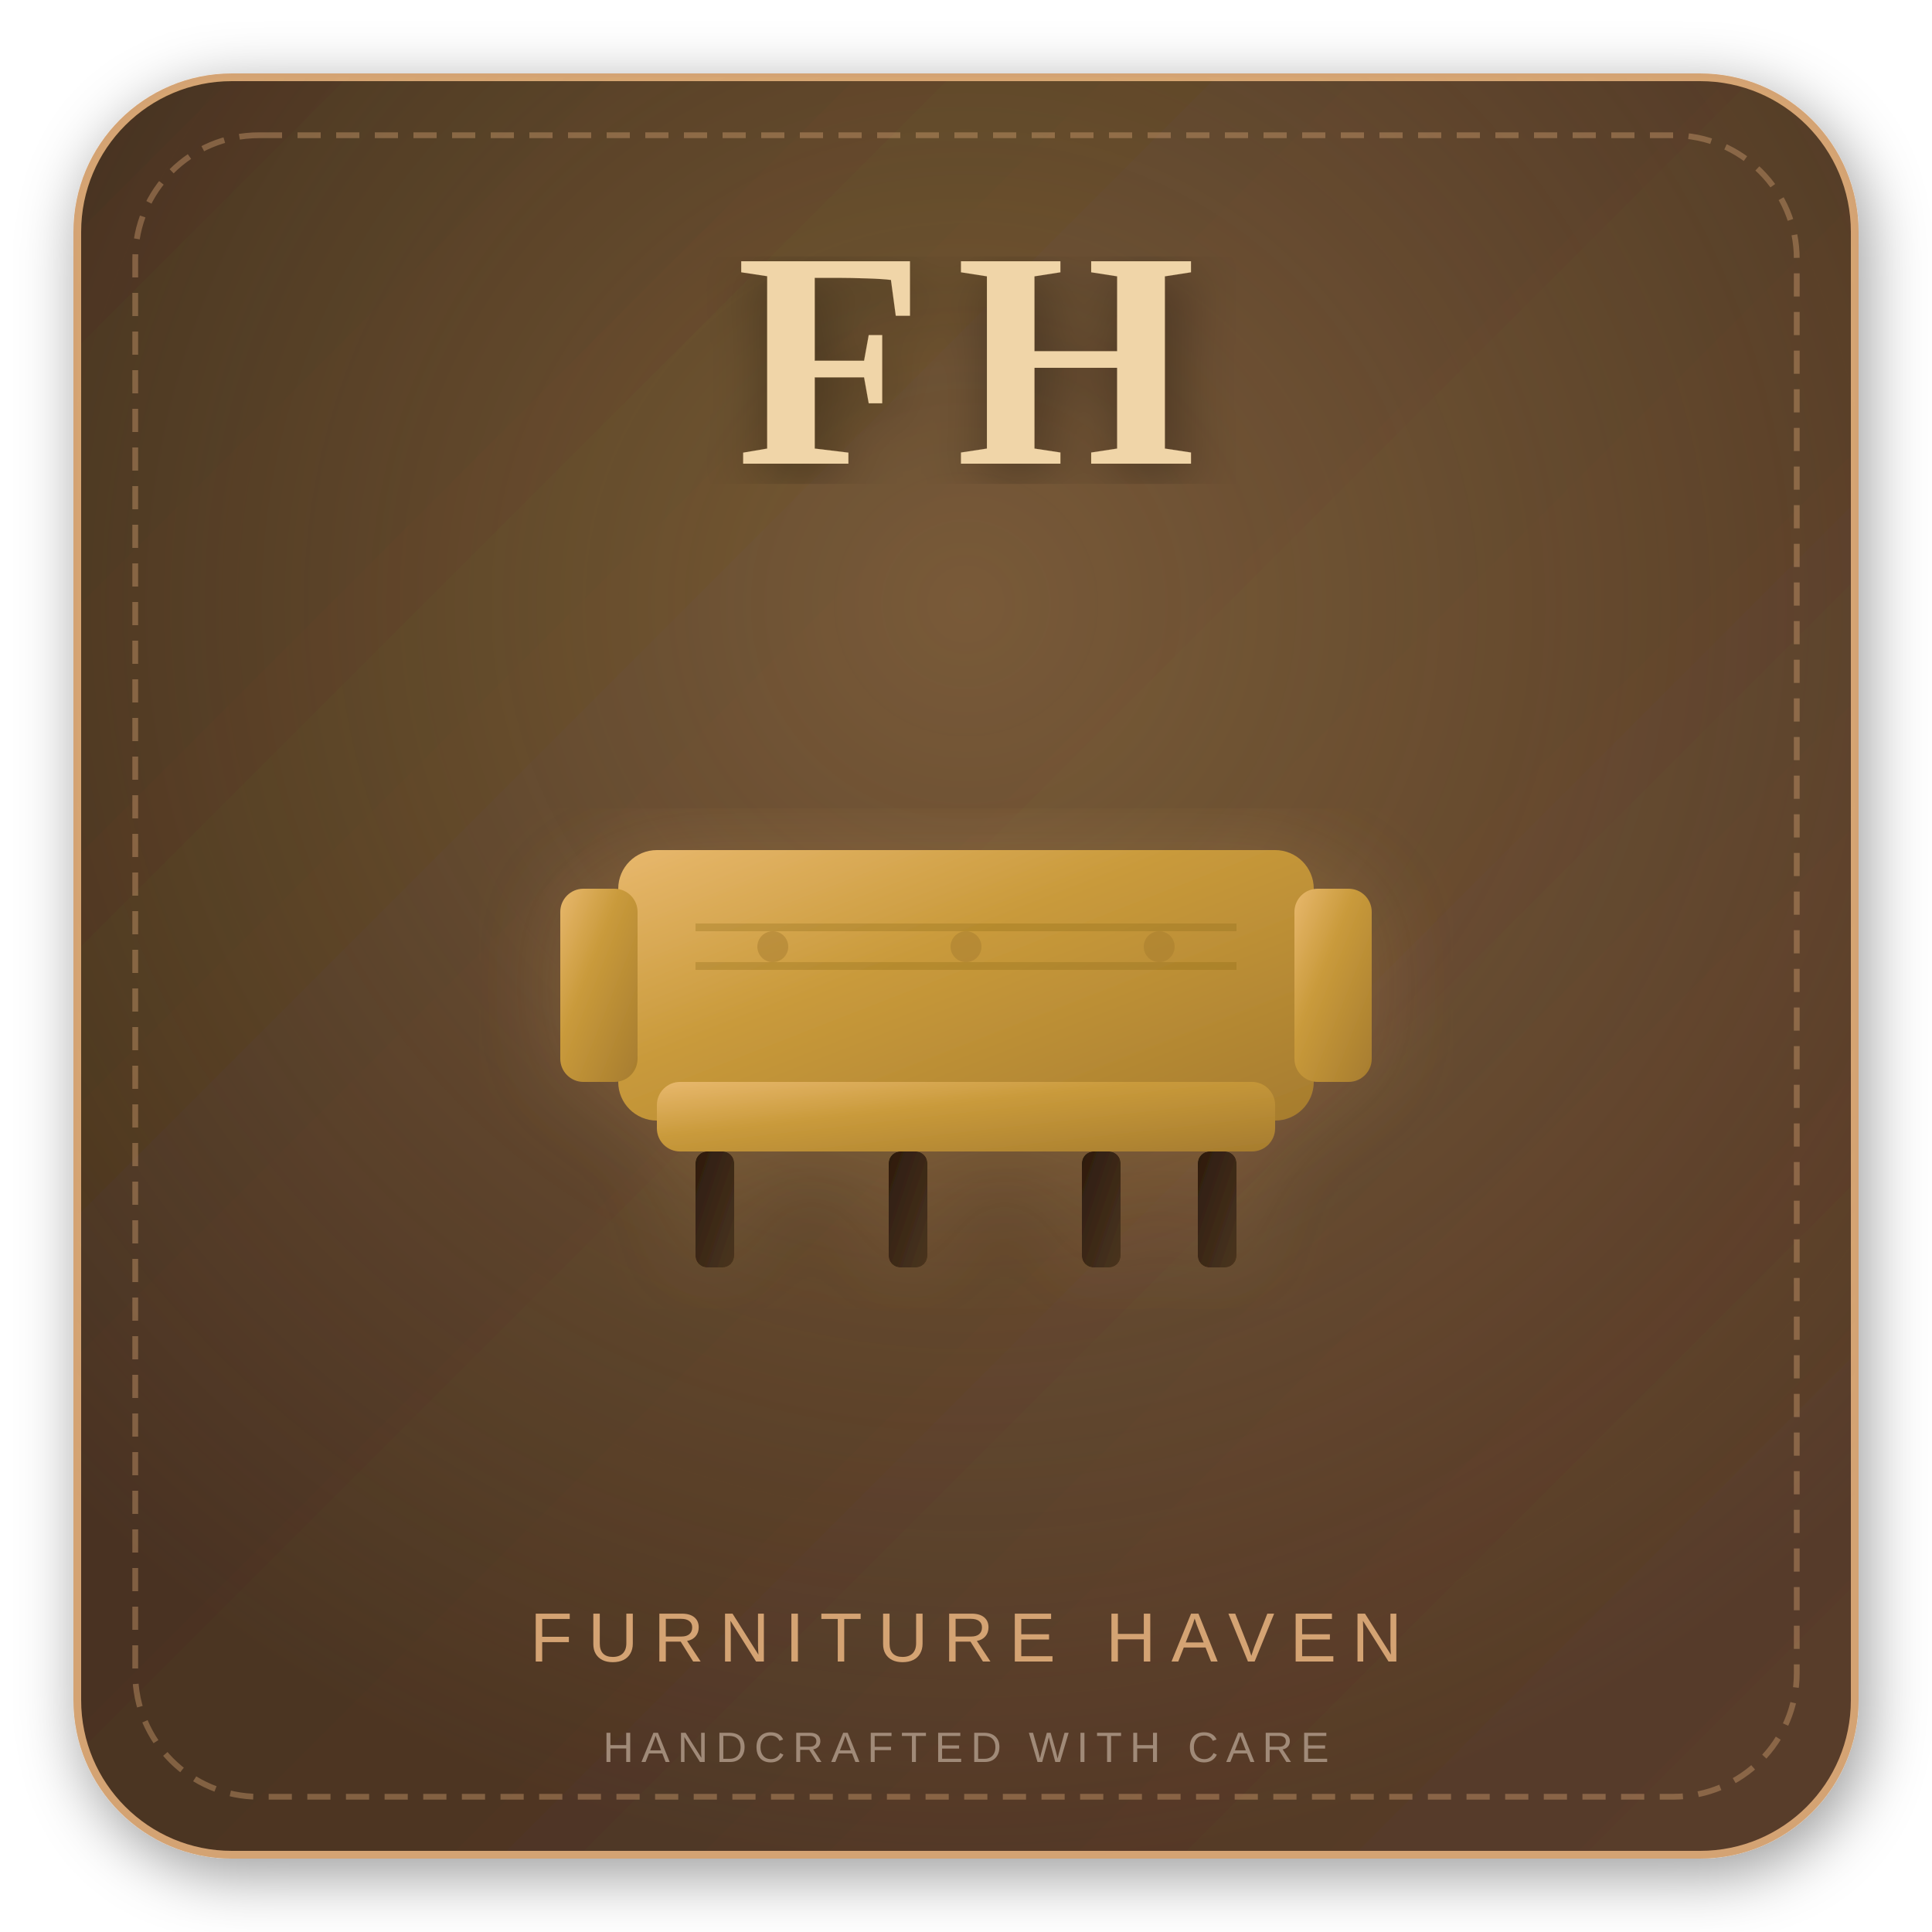
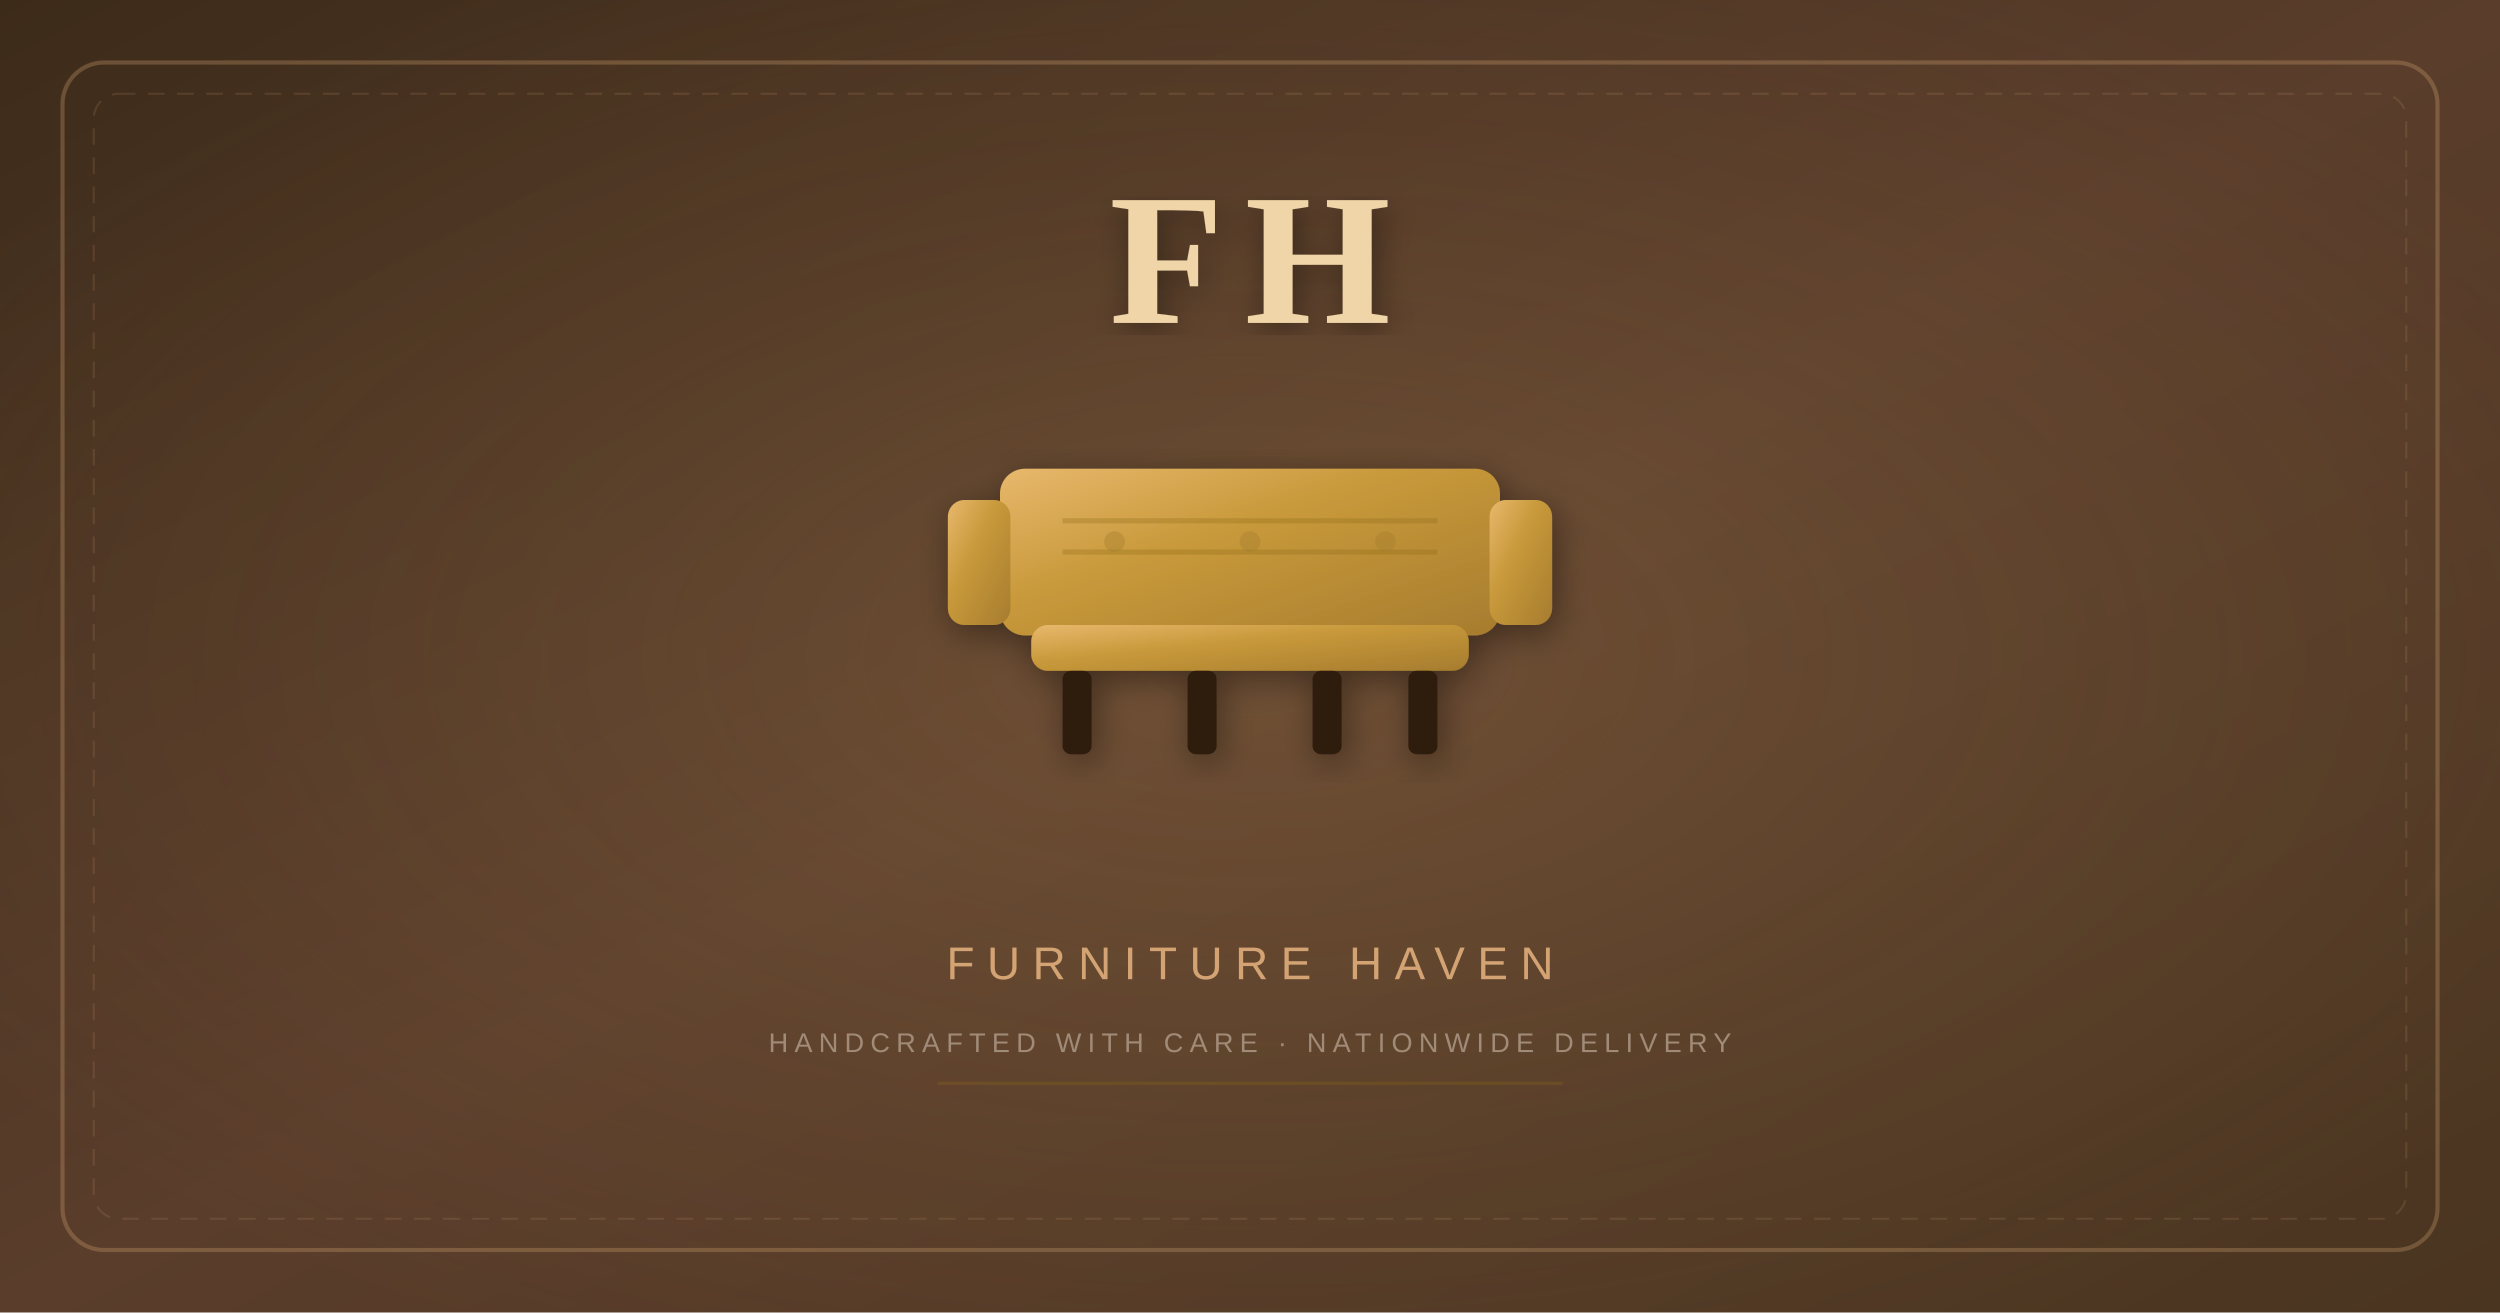
- <svg xmlns="http://www.w3.org/2000/svg" viewBox="0 0 500 500" width="500" height="500">
+ <svg xmlns="http://www.w3.org/2000/svg" viewBox="0 0 1200 630" width="1200" height="630">
  <defs>
    <linearGradient id="bgGrad" x1="0%" y1="0%" x2="100%" y2="100%">
      <stop offset="0%" stop-color="#3d2b1a" />
-       <stop offset="100%" stop-color="#5a3d2b" />
+       <stop offset="50%" stop-color="#5a3d2b" />
+       <stop offset="100%" stop-color="#4a3520" />
    </linearGradient>
    <linearGradient id="goldGrad" x1="0%" y1="0%" x2="100%" y2="100%">
      <stop offset="0%" stop-color="#e8b86d" />
      <stop offset="40%" stop-color="#c99a3b" />
      <stop offset="100%" stop-color="#a67c2e" />
    </linearGradient>
-     <linearGradient id="darkGrad" x1="0%" y1="0%" x2="100%" y2="100%">
-       <stop offset="0%" stop-color="#2d1b0e" />
-       <stop offset="100%" stop-color="#4a3520" />
+     <linearGradient id="goldGrad2" x1="0%" y1="0%" x2="100%" y2="100%">
+       <stop offset="0%" stop-color="#d4a373" />
+       <stop offset="50%" stop-color="#8b6914" />
+       <stop offset="100%" stop-color="#c87a3a" />
    </linearGradient>
-     <radialGradient id="glow" cx="50%" cy="30%" r="70%">
-       <stop offset="0%" stop-color="#e8b86d" stop-opacity="0.3" />
+     <radialGradient id="glow" cx="50%" cy="50%" r="60%">
+       <stop offset="0%" stop-color="#e8b86d" stop-opacity="0.15" />
      <stop offset="100%" stop-color="#e8b86d" stop-opacity="0" />
    </radialGradient>
    <filter id="shadow" x="-10%" y="-10%" width="120%" height="120%">
      <feDropShadow dx="2" dy="4" stdDeviation="8" flood-color="#000" flood-opacity="0.4" />
    </filter>
-     <filter id="glowShadow" x="-10%" y="-10%" width="120%" height="120%">
-       <feDropShadow dx="0" dy="0" stdDeviation="12" flood-color="#e8b86d" flood-opacity="0.2" />
-     </filter>
  </defs>
-   <rect x="20" y="20" width="460" height="460" rx="40" fill="url(#bgGrad)" stroke="#d4a373" stroke-width="2" filter="url(#shadow)" />
-   <rect x="20" y="20" width="460" height="460" rx="40" fill="url(#glow)" />
-   <rect x="35" y="35" width="430" height="430" rx="32" fill="none" stroke="#d4a373" stroke-width="1.5" stroke-dasharray="6 4" opacity="0.4" />
-   <g transform="translate(250, 260)" filter="url(#glowShadow)">
-     <rect x="-90" y="-40" width="180" height="70" rx="10" fill="url(#goldGrad)" />
-     <line x1="-70" y1="-20" x2="70" y2="-20" stroke="#8b6914" stroke-width="2" opacity="0.3" />
-     <line x1="-70" y1="-10" x2="70" y2="-10" stroke="#8b6914" stroke-width="2" opacity="0.3" />
-     <rect x="-105" y="-30" width="20" height="50" rx="6" fill="url(#goldGrad)" />
-     <rect x="85" y="-30" width="20" height="50" rx="6" fill="url(#goldGrad)" />
-     <rect x="-80" y="20" width="160" height="18" rx="6" fill="url(#goldGrad)" />
-     <rect x="-70" y="38" width="10" height="30" rx="3" fill="url(#darkGrad)" />
-     <rect x="-20" y="38" width="10" height="30" rx="3" fill="url(#darkGrad)" />
-     <rect x="30" y="38" width="10" height="30" rx="3" fill="url(#darkGrad)" />
-     <rect x="60" y="38" width="10" height="30" rx="3" fill="url(#darkGrad)" />
-     <circle cx="-50" cy="-15" r="4" fill="#a67c2e" opacity="0.5" />
-     <circle cx="0" cy="-15" r="4" fill="#a67c2e" opacity="0.5" />
-     <circle cx="50" cy="-15" r="4" fill="#a67c2e" opacity="0.5" />
+   <rect width="1200" height="630" fill="url(#bgGrad)" />
+   <rect width="1200" height="630" fill="url(#glow)" />
+   <rect x="30" y="30" width="1140" height="570" rx="20" fill="none" stroke="#d4a373" stroke-width="2" opacity="0.3" />
+   <rect x="45" y="45" width="1110" height="540" rx="12" fill="none" stroke="#d4a373" stroke-width="1" opacity="0.15" stroke-dasharray="8 6" />
+   <g transform="translate(600, 280)" filter="url(#shadow)">
+     <rect x="-120" y="-55" width="240" height="80" rx="12" fill="url(#goldGrad)" />
+     <line x1="-90" y1="-30" x2="90" y2="-30" stroke="#8b6914" stroke-width="2.5" opacity="0.3" />
+     <line x1="-90" y1="-15" x2="90" y2="-15" stroke="#8b6914" stroke-width="2.5" opacity="0.3" />
+     <rect x="-145" y="-40" width="30" height="60" rx="8" fill="url(#goldGrad)" />
+     <rect x="115" y="-40" width="30" height="60" rx="8" fill="url(#goldGrad)" />
+     <rect x="-105" y="20" width="210" height="22" rx="8" fill="url(#goldGrad)" />
+     <rect x="-90" y="42" width="14" height="40" rx="4" fill="#2d1b0e" />
+     <rect x="-30" y="42" width="14" height="40" rx="4" fill="#2d1b0e" />
+     <rect x="30" y="42" width="14" height="40" rx="4" fill="#2d1b0e" />
+     <rect x="76" y="42" width="14" height="40" rx="4" fill="#2d1b0e" />
+     <circle cx="-65" cy="-20" r="5" fill="#a67c2e" opacity="0.4" />
+     <circle cx="0" cy="-20" r="5" fill="#a67c2e" opacity="0.4" />
+     <circle cx="65" cy="-20" r="5" fill="#a67c2e" opacity="0.4" />
  </g>
-   <text x="250" y="120" font-family="'Georgia','Times New Roman',serif" font-size="80" font-weight="bold" fill="#f0d5a8" text-anchor="middle" letter-spacing="8" filter="url(#shadow)">
+   <text x="600" y="155" font-family="'Georgia','Times New Roman',serif" font-size="90" font-weight="bold" fill="#f0d5a8" text-anchor="middle" letter-spacing="10" filter="url(#shadow)">
    FH
  </text>
-   <text x="250" y="430" font-family="'Arial','Helvetica',sans-serif" font-size="18" fill="#d4a373" text-anchor="middle" letter-spacing="4" font-weight="300">
+   <text x="600" y="470" font-family="'Arial','Helvetica',sans-serif" font-size="22" fill="#d4a373" text-anchor="middle" letter-spacing="6" font-weight="300">
    FURNITURE HAVEN
  </text>
-   <text x="250" y="456" font-family="'Arial','Helvetica',sans-serif" font-size="11" fill="#a08a78" text-anchor="middle" letter-spacing="2" font-weight="300">
-     HANDCRAFTED WITH CARE
+   <text x="600" y="505" font-family="'Arial','Helvetica',sans-serif" font-size="13" fill="#a08a78" text-anchor="middle" letter-spacing="3" font-weight="300">
+     HANDCRAFTED WITH CARE · NATIONWIDE DELIVERY
  </text>
+   <line x1="450" y1="520" x2="750" y2="520" stroke="#8b6914" stroke-width="1.5" opacity="0.3" />
</svg>
